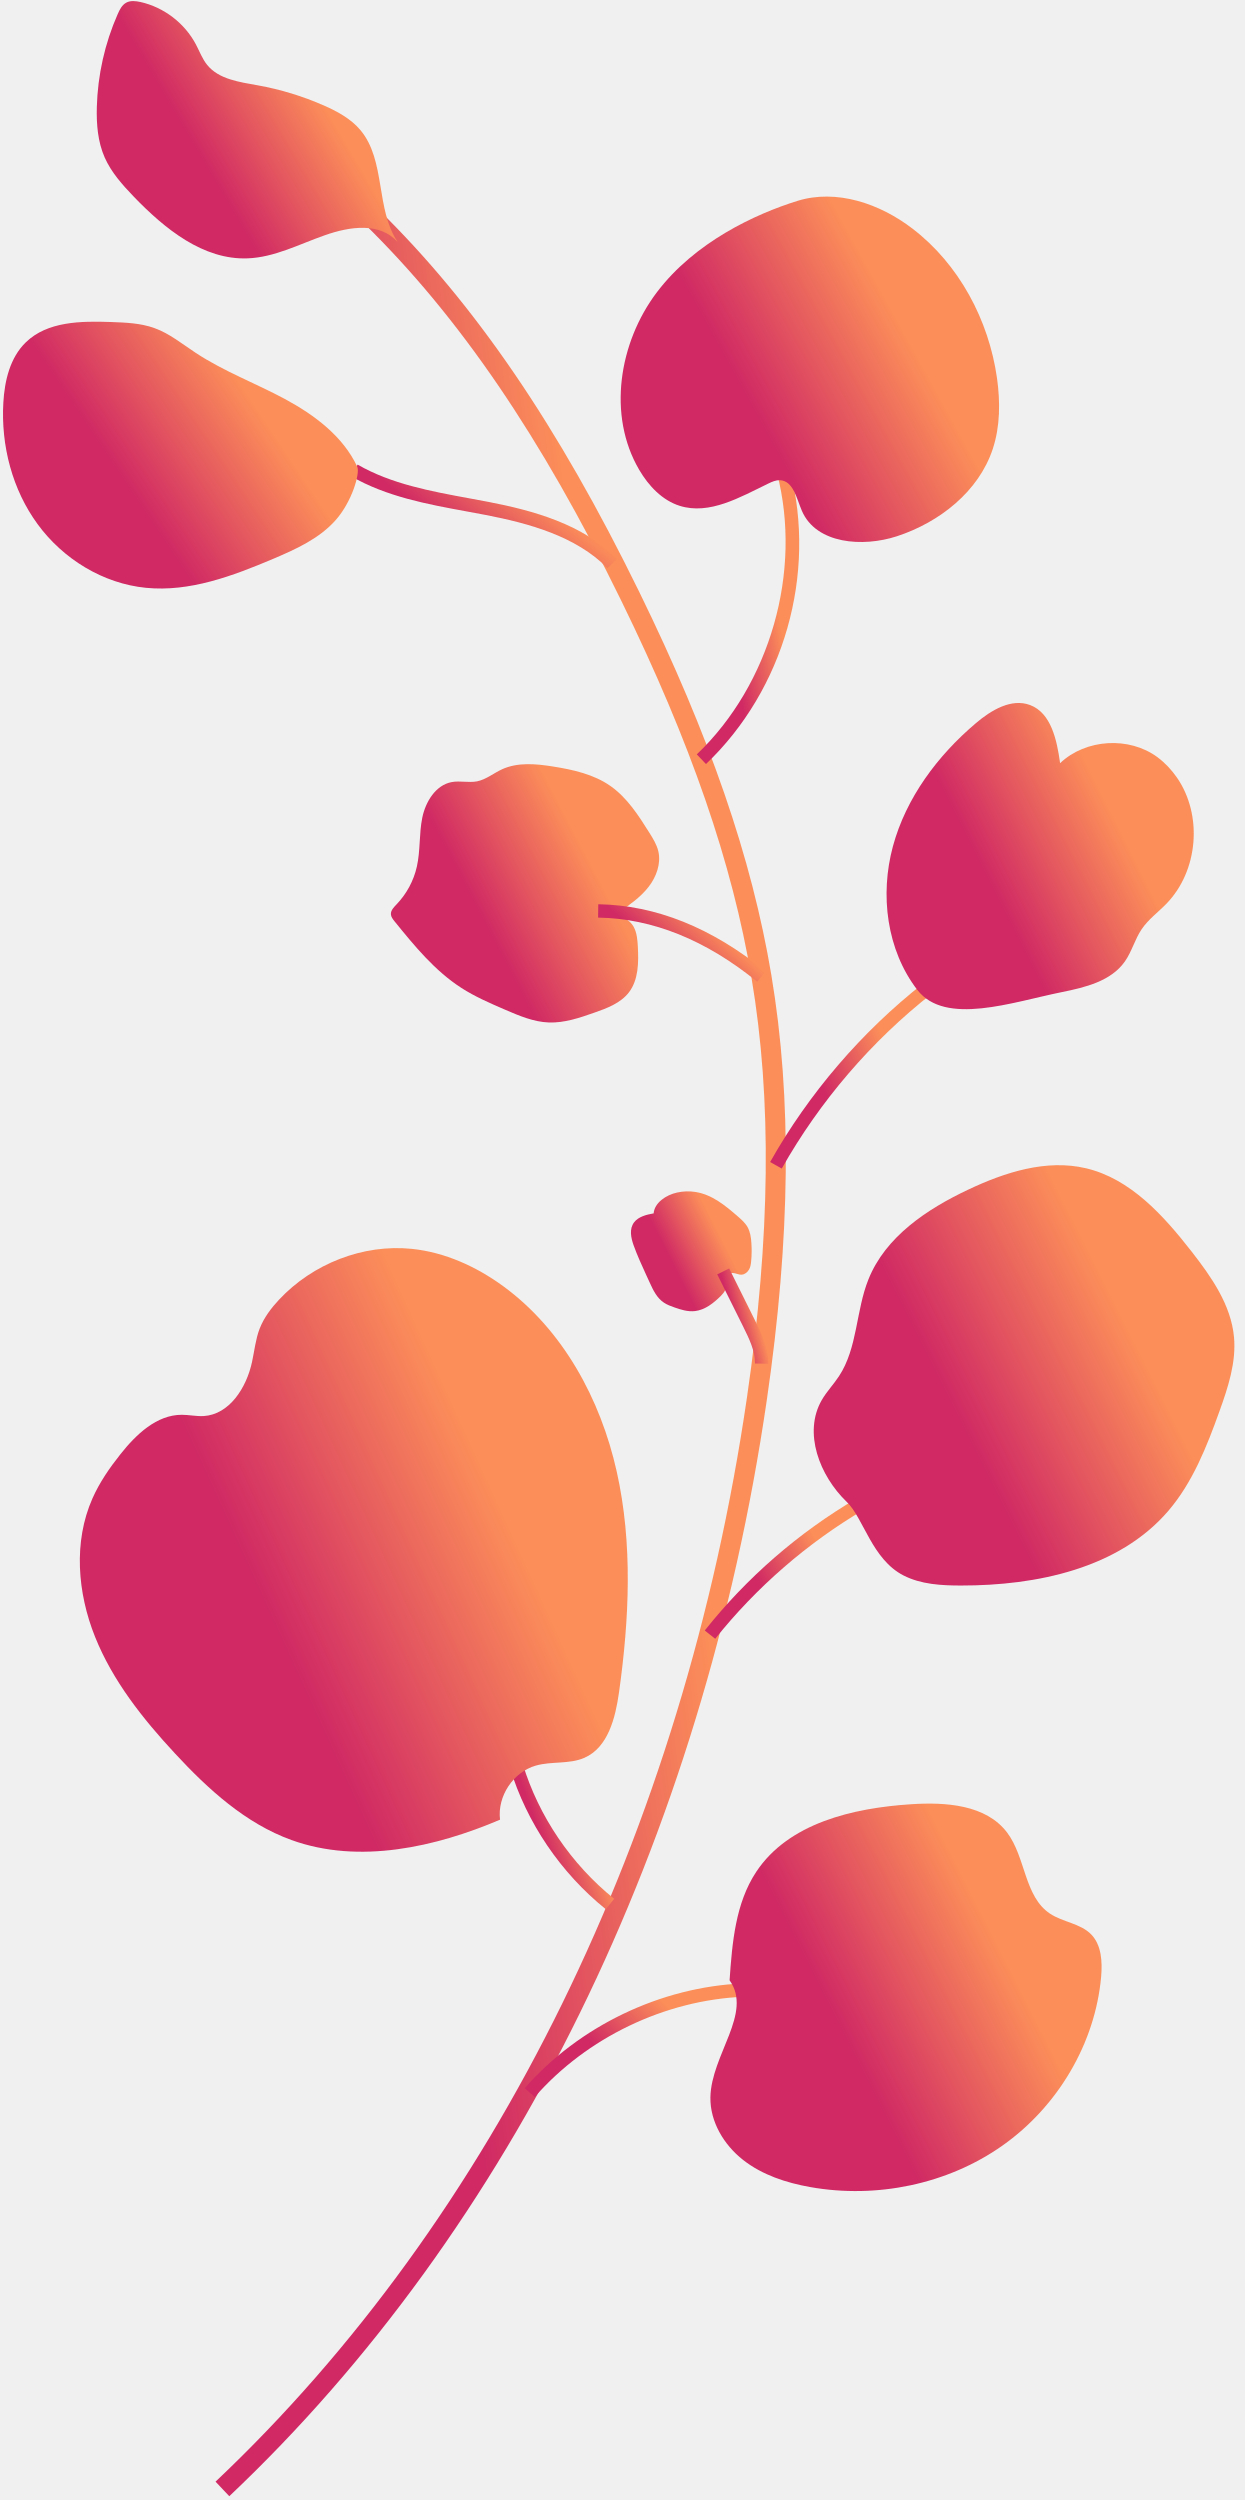
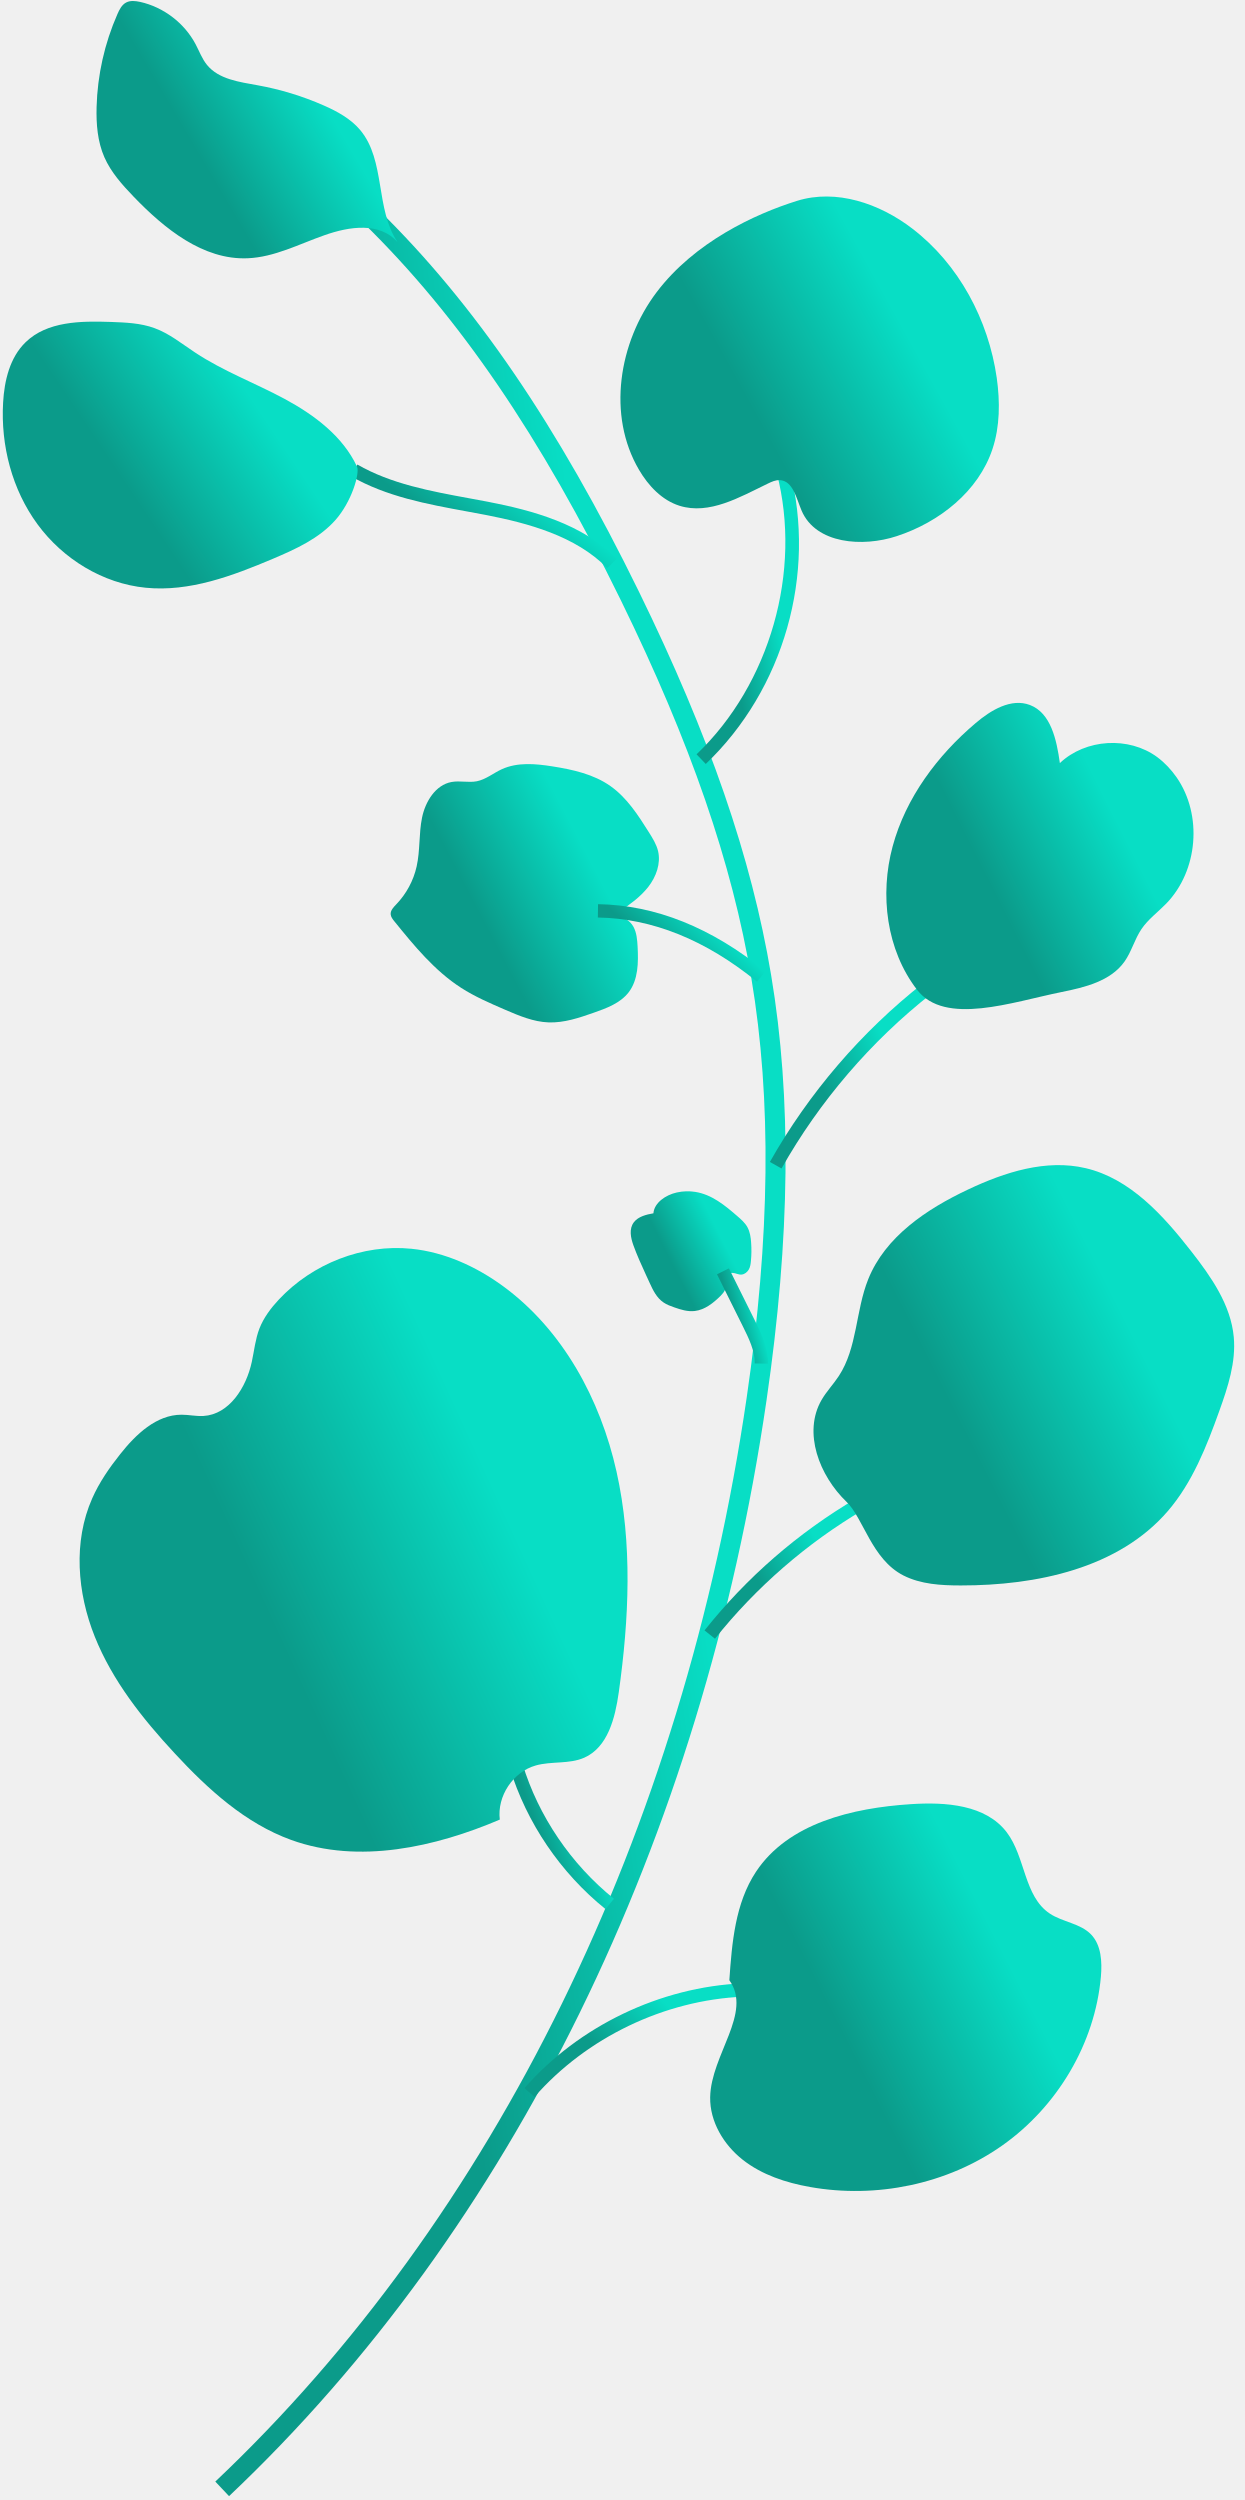
<svg xmlns="http://www.w3.org/2000/svg" width="641" height="1288" viewBox="0 0 641 1288" fill="none">
  <g clip-path="url(#clip0_1_679)">
-     <path d="M118.13 1286.05L111.045 1278.55C254.876 1142.53 352.105 944.196 384.818 720.071C396.927 637.173 397.714 566.501 387.216 504.001C377.271 444.628 355.93 382.799 320.053 309.441C278.667 224.836 236.574 163.102 187.588 115.161L194.804 107.79C244.658 156.584 287.406 219.216 329.322 304.91C365.648 379.194 387.283 441.914 397.39 502.295C408.064 565.868 407.292 637.592 395.021 721.572C361.977 947.97 263.638 1148.44 118.13 1286.05Z" fill="url(#paint0_linear_1_679)" />
-     <path d="M363.728 393.634L358.983 388.661C396.816 352.564 413.42 294.324 400.311 243.727L406.961 242.006C420.901 295.766 403.93 355.279 363.728 393.634Z" fill="url(#paint1_linear_1_679)" />
-     <path d="M402.761 602.054L396.772 598.677C416.686 563.337 444.015 531.47 475.809 506.532L480.046 511.946C448.958 536.34 422.233 567.494 402.761 602.054Z" fill="url(#paint2_linear_1_679)" />
-     <path d="M373.512 661.331C375.02 663.155 373.195 665.87 371.37 667.657C367.692 671.299 363.257 674.881 358.034 675.47C354.385 675.882 350.876 674.778 347.537 673.609C345.609 672.924 343.652 672.226 342.004 671.093C338.421 668.694 336.539 664.737 334.81 660.956C334.192 659.646 333.604 658.307 332.986 656.998C330.654 651.915 328.315 646.787 326.417 641.528C325.078 637.717 324.077 633.134 326.726 629.699C328.962 626.808 333.052 625.778 336.76 625.13C337.179 619.731 343.049 615.67 348.802 614.405C351.936 613.706 355.165 613.61 358.255 614.089C366.854 615.435 373.563 621.033 379.824 626.44C381.846 628.191 383.884 629.949 385.157 632.214C386.525 634.686 386.944 637.548 387.114 640.395C387.327 643.455 387.298 646.552 387.011 649.612C386.871 651.091 386.709 652.636 385.944 654.019C385.179 655.387 383.774 656.564 382.192 656.696C380.574 656.843 379.132 655.909 377.55 655.836C374.564 655.762 371.989 659.514 373.512 661.331Z" fill="url(#paint3_linear_1_679)" />
-     <path d="M319.046 469.883C324.467 466.101 329.977 462.247 334.067 457.024C338.157 451.801 340.673 444.915 339.158 438.515C338.326 435.043 336.399 431.99 334.516 428.959C328.94 420.088 323.128 411.01 314.566 404.985C305.937 398.901 295.233 396.533 284.743 394.877C276.011 393.494 266.698 392.641 258.613 396.356C254.28 398.35 250.433 401.623 245.747 402.55C241.488 403.374 237.045 402.131 232.741 402.925C224.495 404.433 219.235 413.033 217.55 421.323C215.866 429.614 216.623 438.206 214.77 446.46C213.144 453.75 209.466 460.562 204.309 465.925C202.904 467.396 201.249 469.051 201.396 471.082C201.499 472.428 202.352 473.517 203.176 474.554C213.46 487.243 223.98 500.139 237.699 508.974C244.754 513.513 252.486 516.853 260.188 520.185C267.441 523.311 274.915 526.511 282.816 526.784C290.76 527.056 298.536 524.415 306.098 521.759C312.704 519.457 319.722 516.845 324.018 511.269C328.969 504.774 329.043 495.939 328.623 487.817C328.425 484.249 328.145 480.571 326.453 477.474C324.739 474.377 321.194 472.008 317.663 472.626C317.552 472.494 317.493 472.428 319.046 469.883Z" fill="url(#paint4_linear_1_679)" />
-     <path d="M312.984 292.735C296.69 276.132 272.156 269.57 250.308 265.325C247.086 264.708 243.849 264.112 240.605 263.516C220.228 259.779 199.138 255.917 180.813 245.324L184.248 239.365C201.55 249.355 222.038 253.114 241.848 256.748C245.115 257.344 248.373 257.94 251.61 258.565C274.503 263.008 300.272 269.96 317.898 287.902L312.984 292.735Z" fill="url(#paint5_linear_1_679)" />
-     <path d="M368.473 844.312L363.088 840.031C384.892 812.636 411.25 789.736 441.44 771.955L444.934 777.877C415.884 794.988 389.446 817.962 368.473 844.312Z" fill="url(#paint6_linear_1_679)" />
-     <path d="M275.496 1080.38L270.325 1075.85C298.293 1043.86 340.35 1023.67 382.84 1021.86L383.127 1028.73C342.49 1030.46 302.251 1049.77 275.496 1080.38Z" fill="url(#paint7_linear_1_679)" />
-     <path d="M410.764 103.516C430.95 97.226 453.335 104.899 470.107 117.787C494.111 136.148 509.383 164.831 513.65 194.749C515.356 206.946 515.327 219.679 511.45 231.368C504.189 253.246 484.07 269.062 462.17 276.249C444.5 282.061 420.489 280.273 413.133 263.185C410.418 256.858 408.726 247.744 401.856 247.405C399.73 247.302 397.699 248.222 395.772 249.156C381.287 256.167 365.545 265.421 350.207 260.61C341.129 257.748 334.148 250.296 329.33 242.072C312.866 214.044 318.81 176.527 338.407 150.596C358.012 124.665 389.173 110.254 410.764 103.516Z" fill="url(#paint8_linear_1_679)" />
-     <path d="M472.579 509.967C456.793 489.436 453.254 461.033 460.029 436.029C466.804 411.032 483.033 389.287 502.806 372.551C510.641 365.879 521.065 359.619 530.687 363.231C541.456 367.291 544.473 380.93 546.165 393.178C559.37 380.658 581.689 379.282 596.335 390.111C600.219 393.002 603.551 396.584 606.31 400.535C619.75 419.896 617.381 448.645 600.969 465.565C596.71 469.964 591.619 473.649 588.184 478.732C584.675 483.926 583.123 490.252 579.511 495.38C572.397 505.524 559.053 508.724 546.915 511.166C521.653 516.257 486.946 528.674 472.579 509.967Z" fill="url(#paint9_linear_1_679)" />
-     <path d="M390.137 505.811C363.676 484.271 336.09 473.156 308.129 472.751L308.232 465.873C337.775 466.307 366.788 477.952 394.477 500.485L390.137 505.811Z" fill="url(#paint10_linear_1_679)" />
-     <path d="M436.239 773.78C422.247 760.303 413.684 738.116 423.38 721.307C425.925 716.893 429.508 713.215 432.289 708.956C441.852 694.383 440.918 675.323 447.421 659.131C456.189 637.195 477.508 622.953 498.871 612.875C517.776 603.937 539.066 597.088 559.457 601.877C582.387 607.277 599.373 626.16 613.857 644.72C624.112 657.859 634.22 672.27 635.757 688.836C636.956 701.813 632.734 714.628 628.327 726.905C621.751 745.237 614.468 763.812 601.786 778.554C576.34 808.097 534.144 816.895 495.148 816.866C485.004 816.866 474.477 816.277 465.473 811.672C449.171 803.286 444.941 782.136 436.239 773.78Z" fill="url(#paint11_linear_1_679)" />
-     <path d="M375.88 1020.24C377.219 1000.87 378.897 980.581 389.6 964.389C406.211 939.282 439.285 931.507 469.306 929.55C487.218 928.351 507.963 929.756 518.821 944.071C528.495 956.827 527.627 976.983 540.934 985.892C547.599 990.328 556.655 990.909 562.216 996.647C567.557 1002.19 567.961 1010.76 567.307 1018.41C564.246 1052.94 544.782 1085.44 516.445 1105.42C488.116 1125.4 451.526 1132.86 417.385 1126.77C405.034 1124.57 392.69 1120.54 382.817 1112.78C372.953 1105.04 365.795 1093.1 366.001 1080.55C366.383 1058.65 387.952 1037.12 375.88 1020.24Z" fill="url(#paint12_linear_1_679)" />
-     <path d="M204.905 124.717C193.414 107.76 198.851 82.764 185.712 67.05C180.798 61.202 173.861 57.414 166.88 54.353C156.015 49.579 144.568 46.07 132.872 43.974C123.419 42.252 112.826 40.913 106.764 33.484C104.219 30.35 102.814 26.466 100.916 22.861C95.141 11.93 84.416 3.705 72.307 1.02C69.901 0.505 67.283 0.196 65.12 1.329C62.883 2.499 61.64 4.97 60.618 7.317C53.982 22.383 50.334 38.714 49.885 55.148C49.65 63.953 50.363 73.002 53.909 81.072C57.315 88.811 63.097 95.247 68.938 101.331C84.857 117.868 104.734 134.03 127.671 133.103C141.493 132.551 154.183 125.813 167.218 121.245C180.246 116.632 195.651 114.396 204.905 124.717Z" fill="url(#paint13_linear_1_679)" />
-     <path d="M184.042 240.432C176.715 224.748 162.003 213.78 146.775 205.563C131.548 197.375 115.136 191.262 100.695 181.699C93.846 177.189 87.388 171.863 79.678 169.075C72.557 166.464 64.826 166.184 57.256 165.905C41.778 165.36 24.454 165.53 13.339 176.329C5.188 184.2 2.371 196.102 1.723 207.416C0.443 229.566 6.328 252.297 19.467 270.173C32.598 288.056 53.129 300.672 75.198 302.843C97.76 305.086 119.939 296.722 140.817 287.887C152.469 282.936 164.438 277.507 172.861 268.047C181.298 258.587 185.624 243.793 184.042 240.432Z" fill="url(#paint14_linear_1_679)" />
-     <path d="M312.101 983.626C288.899 964.941 271.376 939.098 262.755 910.872L269.339 908.864C277.556 935.788 294.284 960.439 316.412 978.271L312.101 983.626Z" fill="url(#paint15_linear_1_679)" />
-     <path d="M257.62 937.495C256.142 925.423 264.432 912.91 276.129 909.614C284.272 907.304 293.313 909.026 301.089 905.62C313.256 900.286 317.052 885.125 318.906 871.957C324.21 834.168 326.063 795.378 317.736 758.133C309.416 720.888 290.054 685.165 259.246 662.633C245.387 652.525 229.225 645.162 212.165 643.411C187.029 640.836 161.098 651.084 143.803 669.548C139.676 673.954 135.961 678.905 133.762 684.54C131.665 690.006 131.084 695.957 129.841 701.702C127.023 714.804 118.291 728.766 104.91 729.553C101.159 729.759 97.407 728.899 93.662 728.899C80.701 728.899 70.144 739.006 62.096 749.158C56.454 756.242 51.261 763.768 47.619 772.021C37.755 794.341 39.88 820.603 48.965 843.275C58.043 865.932 73.484 885.426 90.095 903.317C107.213 921.811 126.479 939.422 150.166 947.985C185.094 960.615 224.502 951.597 257.62 937.495Z" fill="url(#paint16_linear_1_679)" />
-     <path d="M395.845 702.622L388.96 702.489C389.085 695.986 385.929 689.616 382.884 683.444L369.517 656.571L375.667 653.496L389.041 680.391C392.307 686.982 396 694.449 395.845 702.622Z" fill="url(#paint17_linear_1_679)" />
+     <path d="M118.007 1286.01L110.923 1278.51C254.754 1142.49 351.983 944.156 384.696 720.031C396.805 637.133 397.592 566.461 387.094 503.962C377.149 444.589 355.808 382.759 319.931 309.402C278.544 224.797 236.452 163.062 187.466 115.121L194.682 107.75C244.536 156.545 287.284 219.176 329.2 304.87C365.526 379.154 387.161 441.874 397.268 502.255C407.942 565.828 407.17 637.552 394.899 721.532C361.855 947.93 263.516 1148.4 118.007 1286.01Z" fill="url(#paint0_linear_1_679)" />
+     <path d="M363.606 393.595L358.861 388.622C396.694 352.524 413.298 294.284 400.189 243.688L406.839 241.966C420.779 295.726 403.808 355.239 363.606 393.595Z" fill="url(#paint1_linear_1_679)" />
+     <path d="M402.638 602.014L396.65 598.637C416.564 563.298 443.893 531.43 475.687 506.492L479.924 511.906C448.836 536.3 422.111 567.454 402.638 602.014Z" fill="url(#paint2_linear_1_679)" />
+     <path d="M373.39 661.291C374.898 663.116 373.073 665.83 371.248 667.618C367.57 671.259 363.135 674.842 357.912 675.43C354.263 675.842 350.754 674.739 347.415 673.569C345.487 672.885 343.53 672.186 341.882 671.053C338.299 668.655 336.417 664.697 334.688 660.916C334.07 659.607 333.482 658.268 332.864 656.958C330.532 651.875 328.192 646.748 326.295 641.488C324.956 637.677 323.955 633.094 326.604 629.659C328.84 626.768 332.93 625.738 336.638 625.091C337.057 619.691 342.927 615.631 348.68 614.365C351.814 613.666 355.043 613.571 358.133 614.049C366.732 615.395 373.441 620.993 379.701 626.4C381.724 628.151 383.762 629.909 385.035 632.175C386.403 634.647 386.822 637.508 386.992 640.355C387.205 643.415 387.175 646.512 386.889 649.573C386.749 651.051 386.587 652.596 385.822 653.979C385.057 655.347 383.652 656.524 382.07 656.657C380.452 656.804 379.01 655.87 377.428 655.796C374.442 655.723 371.867 659.474 373.39 661.291Z" fill="url(#paint3_linear_1_679)" />
+     <path d="M318.923 469.843C324.345 466.062 329.855 462.207 333.945 456.984C338.035 451.761 340.551 444.876 339.036 438.476C338.204 435.003 336.277 431.951 334.394 428.92C328.818 420.048 323.006 410.97 314.443 404.946C305.815 398.862 295.111 396.493 284.621 394.838C275.889 393.455 266.576 392.602 258.491 396.317C254.158 398.31 250.311 401.584 245.625 402.511C241.366 403.334 236.923 402.091 232.619 402.886C224.373 404.394 219.113 412.993 217.428 421.284C215.744 429.574 216.501 438.167 214.648 446.42C213.022 453.711 209.344 460.523 204.187 465.885C202.782 467.357 201.127 469.012 201.274 471.042C201.377 472.388 202.23 473.477 203.054 474.514C213.338 487.204 223.858 500.1 237.577 508.934C244.632 513.473 252.363 516.813 260.066 520.146C267.319 523.272 274.793 526.472 282.694 526.744C290.638 527.016 298.414 524.375 305.976 521.72C312.582 519.417 319.6 516.806 323.896 511.23C328.847 504.734 328.921 495.899 328.501 487.778C328.303 484.21 328.023 480.532 326.331 477.435C324.617 474.338 321.072 471.969 317.54 472.587C317.43 472.454 317.371 472.388 318.923 469.843Z" fill="url(#paint4_linear_1_679)" />
+     <path d="M312.862 292.695C296.568 276.092 272.034 269.53 250.186 265.286C246.964 264.668 243.727 264.072 240.483 263.476C220.106 259.739 199.016 255.877 180.691 245.284L184.126 239.325C201.428 249.315 221.916 253.074 241.726 256.708C244.993 257.304 248.251 257.9 251.488 258.525C274.381 262.969 300.15 269.92 317.776 287.862L312.862 292.695Z" fill="url(#paint5_linear_1_679)" />
+     <path d="M368.351 844.273L362.966 839.991C384.77 812.596 411.128 789.696 441.318 771.916L444.812 777.838C415.762 794.948 389.324 817.922 368.351 844.273Z" fill="url(#paint6_linear_1_679)" />
+     <path d="M275.374 1080.34L270.203 1075.81C298.171 1043.82 340.227 1023.63 382.718 1021.82L383.004 1028.69C342.368 1030.42 302.129 1049.73 275.374 1080.34Z" fill="url(#paint7_linear_1_679)" />
+     <path d="M410.642 103.476C430.828 97.186 453.213 104.859 469.985 117.747C493.989 136.109 509.261 164.791 513.528 194.709C515.234 206.906 515.205 219.64 511.328 231.329C504.067 253.207 483.948 269.023 462.048 276.21C444.378 282.021 420.367 280.234 413.011 263.145C410.296 256.819 408.604 247.704 401.733 247.366C399.607 247.263 397.577 248.182 395.65 249.117C381.165 256.127 365.423 265.381 350.085 260.57C341.007 257.709 334.026 250.257 329.208 242.032C312.744 214.005 318.688 176.488 338.285 150.557C357.89 124.625 389.051 110.214 410.642 103.476Z" fill="url(#paint8_linear_1_679)" />
+     <path d="M472.457 509.928C456.67 489.396 453.132 460.993 459.907 435.989C466.682 410.992 482.91 389.247 502.684 372.512C510.519 365.839 520.943 359.579 530.565 363.191C541.334 367.252 544.351 380.89 546.043 393.139C559.248 380.618 581.567 379.243 596.213 390.071C600.097 392.962 603.429 396.545 606.188 400.495C619.628 419.857 617.259 448.605 600.847 465.525C596.588 469.924 591.497 473.609 588.062 478.693C584.553 483.886 583.001 490.213 579.389 495.34C572.275 505.484 558.931 508.684 546.793 511.127C521.531 516.217 486.824 528.635 472.457 509.928Z" fill="url(#paint9_linear_1_679)" />
+     <path d="M390.015 505.771C363.554 484.232 335.968 473.117 308.007 472.712L308.11 465.834C337.653 466.268 366.666 477.913 394.355 500.445L390.015 505.771Z" fill="url(#paint10_linear_1_679)" />
+     <path d="M436.117 773.74C422.125 760.263 413.562 738.077 423.258 721.267C425.803 716.854 429.386 713.176 432.167 708.916C441.73 694.343 440.795 675.283 447.298 659.092C456.067 637.155 477.386 622.913 498.749 612.835C517.654 603.897 538.944 597.049 559.335 601.838C582.265 607.237 599.251 626.121 613.735 644.681C623.99 657.819 634.098 672.23 635.635 688.797C636.834 701.773 632.612 714.588 628.205 726.866C621.629 745.198 614.346 763.772 601.664 778.514C576.218 808.057 534.022 816.856 495.026 816.826C484.882 816.826 474.355 816.238 465.351 811.633C449.049 803.246 444.819 782.097 436.117 773.74Z" fill="url(#paint11_linear_1_679)" />
+     <path d="M375.758 1020.2C377.097 1000.83 378.774 980.541 389.478 964.35C406.089 939.243 439.163 931.467 469.184 929.51C487.096 928.311 507.841 929.716 518.699 944.032C528.373 956.787 527.505 976.944 540.812 985.852C547.477 990.288 556.533 990.869 562.094 996.607C567.435 1002.15 567.839 1010.72 567.185 1018.37C564.124 1052.91 544.66 1085.4 516.323 1105.38C487.994 1125.36 451.403 1132.82 417.263 1126.73C404.911 1124.53 392.568 1120.5 382.695 1112.74C372.831 1105 365.673 1093.06 365.879 1080.51C366.261 1058.61 387.83 1037.08 375.758 1020.2Z" fill="url(#paint12_linear_1_679)" />
+     <path d="M204.783 124.677C193.292 107.721 198.729 82.724 185.59 67.011C180.676 61.163 173.739 57.374 166.758 54.314C155.893 49.539 144.446 46.031 132.75 43.934C123.297 42.213 112.704 40.874 106.642 33.444C104.097 30.31 102.692 26.426 100.794 22.821C95.019 11.89 84.294 3.665 72.185 0.98C69.779 0.465 67.16 0.157 64.998 1.289C62.761 2.459 61.518 4.931 60.496 7.277C53.86 22.343 50.212 38.674 49.763 55.108C49.528 63.914 50.241 72.962 53.787 81.032C57.193 88.771 62.975 95.208 68.816 101.291C84.735 117.828 104.612 133.99 127.549 133.063C141.371 132.511 154.061 125.773 167.096 121.205C180.124 116.592 195.529 114.356 204.783 124.677Z" fill="url(#paint13_linear_1_679)" />
+     <path d="M183.92 240.392C176.593 224.708 161.881 213.74 146.653 205.523C131.425 197.335 115.014 191.222 100.573 181.659C93.724 177.15 87.266 171.824 79.556 169.036C72.435 166.424 64.704 166.145 57.134 165.865C41.656 165.321 24.332 165.49 13.217 176.289C5.066 184.16 2.248 196.063 1.601 207.377C0.321 229.527 6.206 252.258 19.345 270.134C32.475 288.017 53.007 300.633 75.076 302.803C97.638 305.047 119.817 296.683 140.694 287.848C152.347 282.897 164.316 277.468 172.739 268.008C181.176 258.547 185.502 243.754 183.92 240.392Z" fill="url(#paint14_linear_1_679)" />
+     <path d="M311.979 983.586C288.777 964.901 271.254 939.059 262.633 910.833L269.217 908.824C277.434 935.748 294.162 960.399 316.29 978.231L311.979 983.586Z" fill="url(#paint15_linear_1_679)" />
+     <path d="M257.498 937.455C256.019 925.383 264.31 912.87 276.007 909.574C284.15 907.265 293.191 908.986 300.967 905.58C313.134 900.247 316.93 885.085 318.784 871.918C324.088 834.128 325.941 795.338 317.614 758.093C309.294 720.848 289.932 685.126 259.124 662.593C245.265 652.486 229.103 645.122 212.043 643.371C186.907 640.797 160.976 651.044 143.681 669.508C139.554 673.915 135.839 678.866 133.64 684.5C131.543 689.966 130.962 695.917 129.719 701.663C126.901 714.764 118.169 728.727 104.788 729.514C101.036 729.72 97.285 728.859 93.54 728.859C80.579 728.859 70.022 738.967 61.974 749.118C56.332 756.203 51.139 763.728 47.497 771.982C37.632 794.301 39.758 820.563 48.843 843.235C57.921 865.893 73.362 885.387 89.972 903.278C107.091 921.771 126.357 939.382 150.044 947.945C184.972 960.576 224.38 951.557 257.498 937.455Z" fill="url(#paint16_linear_1_679)" />
+     <path d="M395.723 702.582L388.838 702.45C388.963 695.947 385.807 689.576 382.761 683.404L369.395 656.532L375.545 653.457L388.919 680.351C392.185 686.943 395.878 694.409 395.723 702.582Z" fill="url(#paint17_linear_1_679)" />
  </g>
  <defs>
-     <linearGradient id="paint0_linear_1_679" x1="270.274" y1="1286.05" x2="420.154" y2="1267.23" gradientUnits="userSpaceOnUse">
-       <stop stop-color="#D02964" />
-       <stop offset="1" stop-color="#FC8F59" />
+     <linearGradient id="paint0_linear_1_679" x1="270.152" y1="1286.01" x2="420.032" y2="1267.19" gradientUnits="userSpaceOnUse">
+       <stop stop-color="#0B9B8A" />
+       <stop offset="1" stop-color="#08DEC5" />
    </linearGradient>
-     <linearGradient id="paint1_linear_1_679" x1="387.59" y1="393.634" x2="414.126" y2="388.982" gradientUnits="userSpaceOnUse">
-       <stop stop-color="#D02964" />
-       <stop offset="1" stop-color="#FC8F59" />
+     <linearGradient id="paint1_linear_1_679" x1="387.468" y1="393.595" x2="414.004" y2="388.942" gradientUnits="userSpaceOnUse">
+       <stop stop-color="#0B9B8A" />
+       <stop offset="1" stop-color="#08DEC5" />
    </linearGradient>
-     <linearGradient id="paint2_linear_1_679" x1="441.903" y1="602.054" x2="478.08" y2="586.17" gradientUnits="userSpaceOnUse">
-       <stop stop-color="#D02964" />
-       <stop offset="1" stop-color="#FC8F59" />
+     <linearGradient id="paint2_linear_1_679" x1="441.781" y1="602.014" x2="477.958" y2="586.131" gradientUnits="userSpaceOnUse">
+       <stop stop-color="#0B9B8A" />
+       <stop offset="1" stop-color="#08DEC5" />
    </linearGradient>
-     <linearGradient id="paint3_linear_1_679" x1="358.768" y1="675.558" x2="384.402" y2="662.56" gradientUnits="userSpaceOnUse">
-       <stop stop-color="#D02964" />
-       <stop offset="1" stop-color="#FC8F59" />
+     <linearGradient id="paint3_linear_1_679" x1="358.646" y1="675.518" x2="384.28" y2="662.52" gradientUnits="userSpaceOnUse">
+       <stop stop-color="#0B9B8A" />
+       <stop offset="1" stop-color="#08DEC5" />
    </linearGradient>
-     <linearGradient id="paint4_linear_1_679" x1="276.293" y1="526.803" x2="332.533" y2="497.392" gradientUnits="userSpaceOnUse">
-       <stop stop-color="#D02964" />
-       <stop offset="1" stop-color="#FC8F59" />
+     <linearGradient id="paint4_linear_1_679" x1="276.171" y1="526.763" x2="332.411" y2="497.352" gradientUnits="userSpaceOnUse">
+       <stop stop-color="#0B9B8A" />
+       <stop offset="1" stop-color="#08DEC5" />
    </linearGradient>
-     <linearGradient id="paint5_linear_1_679" x1="255.107" y1="292.735" x2="281.677" y2="258.363" gradientUnits="userSpaceOnUse">
-       <stop stop-color="#D02964" />
-       <stop offset="1" stop-color="#FC8F59" />
+     <linearGradient id="paint5_linear_1_679" x1="254.984" y1="292.695" x2="281.555" y2="258.323" gradientUnits="userSpaceOnUse">
+       <stop stop-color="#0B9B8A" />
+       <stop offset="1" stop-color="#08DEC5" />
    </linearGradient>
-     <linearGradient id="paint6_linear_1_679" x1="407.445" y1="844.312" x2="439.465" y2="826.071" gradientUnits="userSpaceOnUse">
-       <stop stop-color="#D02964" />
-       <stop offset="1" stop-color="#FC8F59" />
+     <linearGradient id="paint6_linear_1_679" x1="407.323" y1="844.273" x2="439.342" y2="826.032" gradientUnits="userSpaceOnUse">
+       <stop stop-color="#0B9B8A" />
+       <stop offset="1" stop-color="#08DEC5" />
    </linearGradient>
-     <linearGradient id="paint7_linear_1_679" x1="331.458" y1="1080.38" x2="361.55" y2="1051.16" gradientUnits="userSpaceOnUse">
-       <stop stop-color="#D02964" />
-       <stop offset="1" stop-color="#FC8F59" />
+     <linearGradient id="paint7_linear_1_679" x1="331.336" y1="1080.34" x2="361.428" y2="1051.12" gradientUnits="userSpaceOnUse">
+       <stop stop-color="#0B9B8A" />
+       <stop offset="1" stop-color="#08DEC5" />
    </linearGradient>
-     <linearGradient id="paint8_linear_1_679" x1="425.428" y1="279.244" x2="502.877" y2="236.513" gradientUnits="userSpaceOnUse">
-       <stop stop-color="#D02964" />
-       <stop offset="1" stop-color="#FC8F59" />
+     <linearGradient id="paint8_linear_1_679" x1="425.306" y1="279.204" x2="502.755" y2="236.473" gradientUnits="userSpaceOnUse">
+       <stop stop-color="#0B9B8A" />
+       <stop offset="1" stop-color="#08DEC5" />
    </linearGradient>
-     <linearGradient id="paint9_linear_1_679" x1="542.528" y1="519.937" x2="607.861" y2="486.93" gradientUnits="userSpaceOnUse">
-       <stop stop-color="#D02964" />
-       <stop offset="1" stop-color="#FC8F59" />
+     <linearGradient id="paint9_linear_1_679" x1="542.406" y1="519.897" x2="607.739" y2="486.89" gradientUnits="userSpaceOnUse">
+       <stop stop-color="#0B9B8A" />
+       <stop offset="1" stop-color="#08DEC5" />
    </linearGradient>
-     <linearGradient id="paint10_linear_1_679" x1="354.926" y1="505.811" x2="375.397" y2="483.52" gradientUnits="userSpaceOnUse">
-       <stop stop-color="#D02964" />
-       <stop offset="1" stop-color="#FC8F59" />
+     <linearGradient id="paint10_linear_1_679" x1="354.804" y1="505.771" x2="375.275" y2="483.48" gradientUnits="userSpaceOnUse">
+       <stop stop-color="#0B9B8A" />
+       <stop offset="1" stop-color="#08DEC5" />
    </linearGradient>
-     <linearGradient id="paint11_linear_1_679" x1="536.692" y1="816.866" x2="626.247" y2="771.73" gradientUnits="userSpaceOnUse">
-       <stop stop-color="#D02964" />
-       <stop offset="1" stop-color="#FC8F59" />
+     <linearGradient id="paint11_linear_1_679" x1="536.57" y1="816.826" x2="626.125" y2="771.69" gradientUnits="userSpaceOnUse">
+       <stop stop-color="#0B9B8A" />
+       <stop offset="1" stop-color="#08DEC5" />
    </linearGradient>
-     <linearGradient id="paint12_linear_1_679" x1="475.225" y1="1128.83" x2="558.208" y2="1086.64" gradientUnits="userSpaceOnUse">
-       <stop stop-color="#D02964" />
-       <stop offset="1" stop-color="#FC8F59" />
+     <linearGradient id="paint12_linear_1_679" x1="475.103" y1="1128.8" x2="558.085" y2="1086.6" gradientUnits="userSpaceOnUse">
+       <stop stop-color="#0B9B8A" />
+       <stop offset="1" stop-color="#08DEC5" />
    </linearGradient>
-     <linearGradient id="paint13_linear_1_679" x1="133.88" y1="133.141" x2="193.534" y2="98.005" gradientUnits="userSpaceOnUse">
-       <stop stop-color="#D02964" />
-       <stop offset="1" stop-color="#FC8F59" />
+     <linearGradient id="paint13_linear_1_679" x1="133.758" y1="133.101" x2="193.412" y2="97.965" gradientUnits="userSpaceOnUse">
+       <stop stop-color="#0B9B8A" />
+       <stop offset="1" stop-color="#08DEC5" />
    </linearGradient>
-     <linearGradient id="paint14_linear_1_679" x1="100.627" y1="303.212" x2="166.025" y2="259.413" gradientUnits="userSpaceOnUse">
-       <stop stop-color="#D02964" />
-       <stop offset="1" stop-color="#FC8F59" />
+     <linearGradient id="paint14_linear_1_679" x1="100.505" y1="303.172" x2="165.903" y2="259.374" gradientUnits="userSpaceOnUse">
+       <stop stop-color="#0B9B8A" />
+       <stop offset="1" stop-color="#08DEC5" />
    </linearGradient>
-     <linearGradient id="paint15_linear_1_679" x1="291.834" y1="983.626" x2="316.426" y2="974.737" gradientUnits="userSpaceOnUse">
-       <stop stop-color="#D02964" />
-       <stop offset="1" stop-color="#FC8F59" />
+     <linearGradient id="paint15_linear_1_679" x1="291.712" y1="983.586" x2="316.304" y2="974.698" gradientUnits="userSpaceOnUse">
+       <stop stop-color="#0B9B8A" />
+       <stop offset="1" stop-color="#08DEC5" />
    </linearGradient>
-     <linearGradient id="paint16_linear_1_679" x1="194.125" y1="954.012" x2="315.122" y2="898.696" gradientUnits="userSpaceOnUse">
-       <stop stop-color="#D02964" />
-       <stop offset="1" stop-color="#FC8F59" />
+     <linearGradient id="paint16_linear_1_679" x1="194.003" y1="953.973" x2="315" y2="898.656" gradientUnits="userSpaceOnUse">
+       <stop stop-color="#0B9B8A" />
+       <stop offset="1" stop-color="#08DEC5" />
    </linearGradient>
-     <linearGradient id="paint17_linear_1_679" x1="383.788" y1="702.622" x2="396.507" y2="699.188" gradientUnits="userSpaceOnUse">
-       <stop stop-color="#D02964" />
-       <stop offset="1" stop-color="#FC8F59" />
+     <linearGradient id="paint17_linear_1_679" x1="383.666" y1="702.582" x2="396.385" y2="699.149" gradientUnits="userSpaceOnUse">
+       <stop stop-color="#0B9B8A" />
+       <stop offset="1" stop-color="#08DEC5" />
    </linearGradient>
    <clipPath id="clip0_1_679">
-       <rect width="640" height="1287.36" fill="white" transform="translate(0.15625 0.453613)" />
+       <rect width="640" height="1287.36" fill="white" transform="translate(0.0341797 0.414062)" />
    </clipPath>
  </defs>
</svg>
